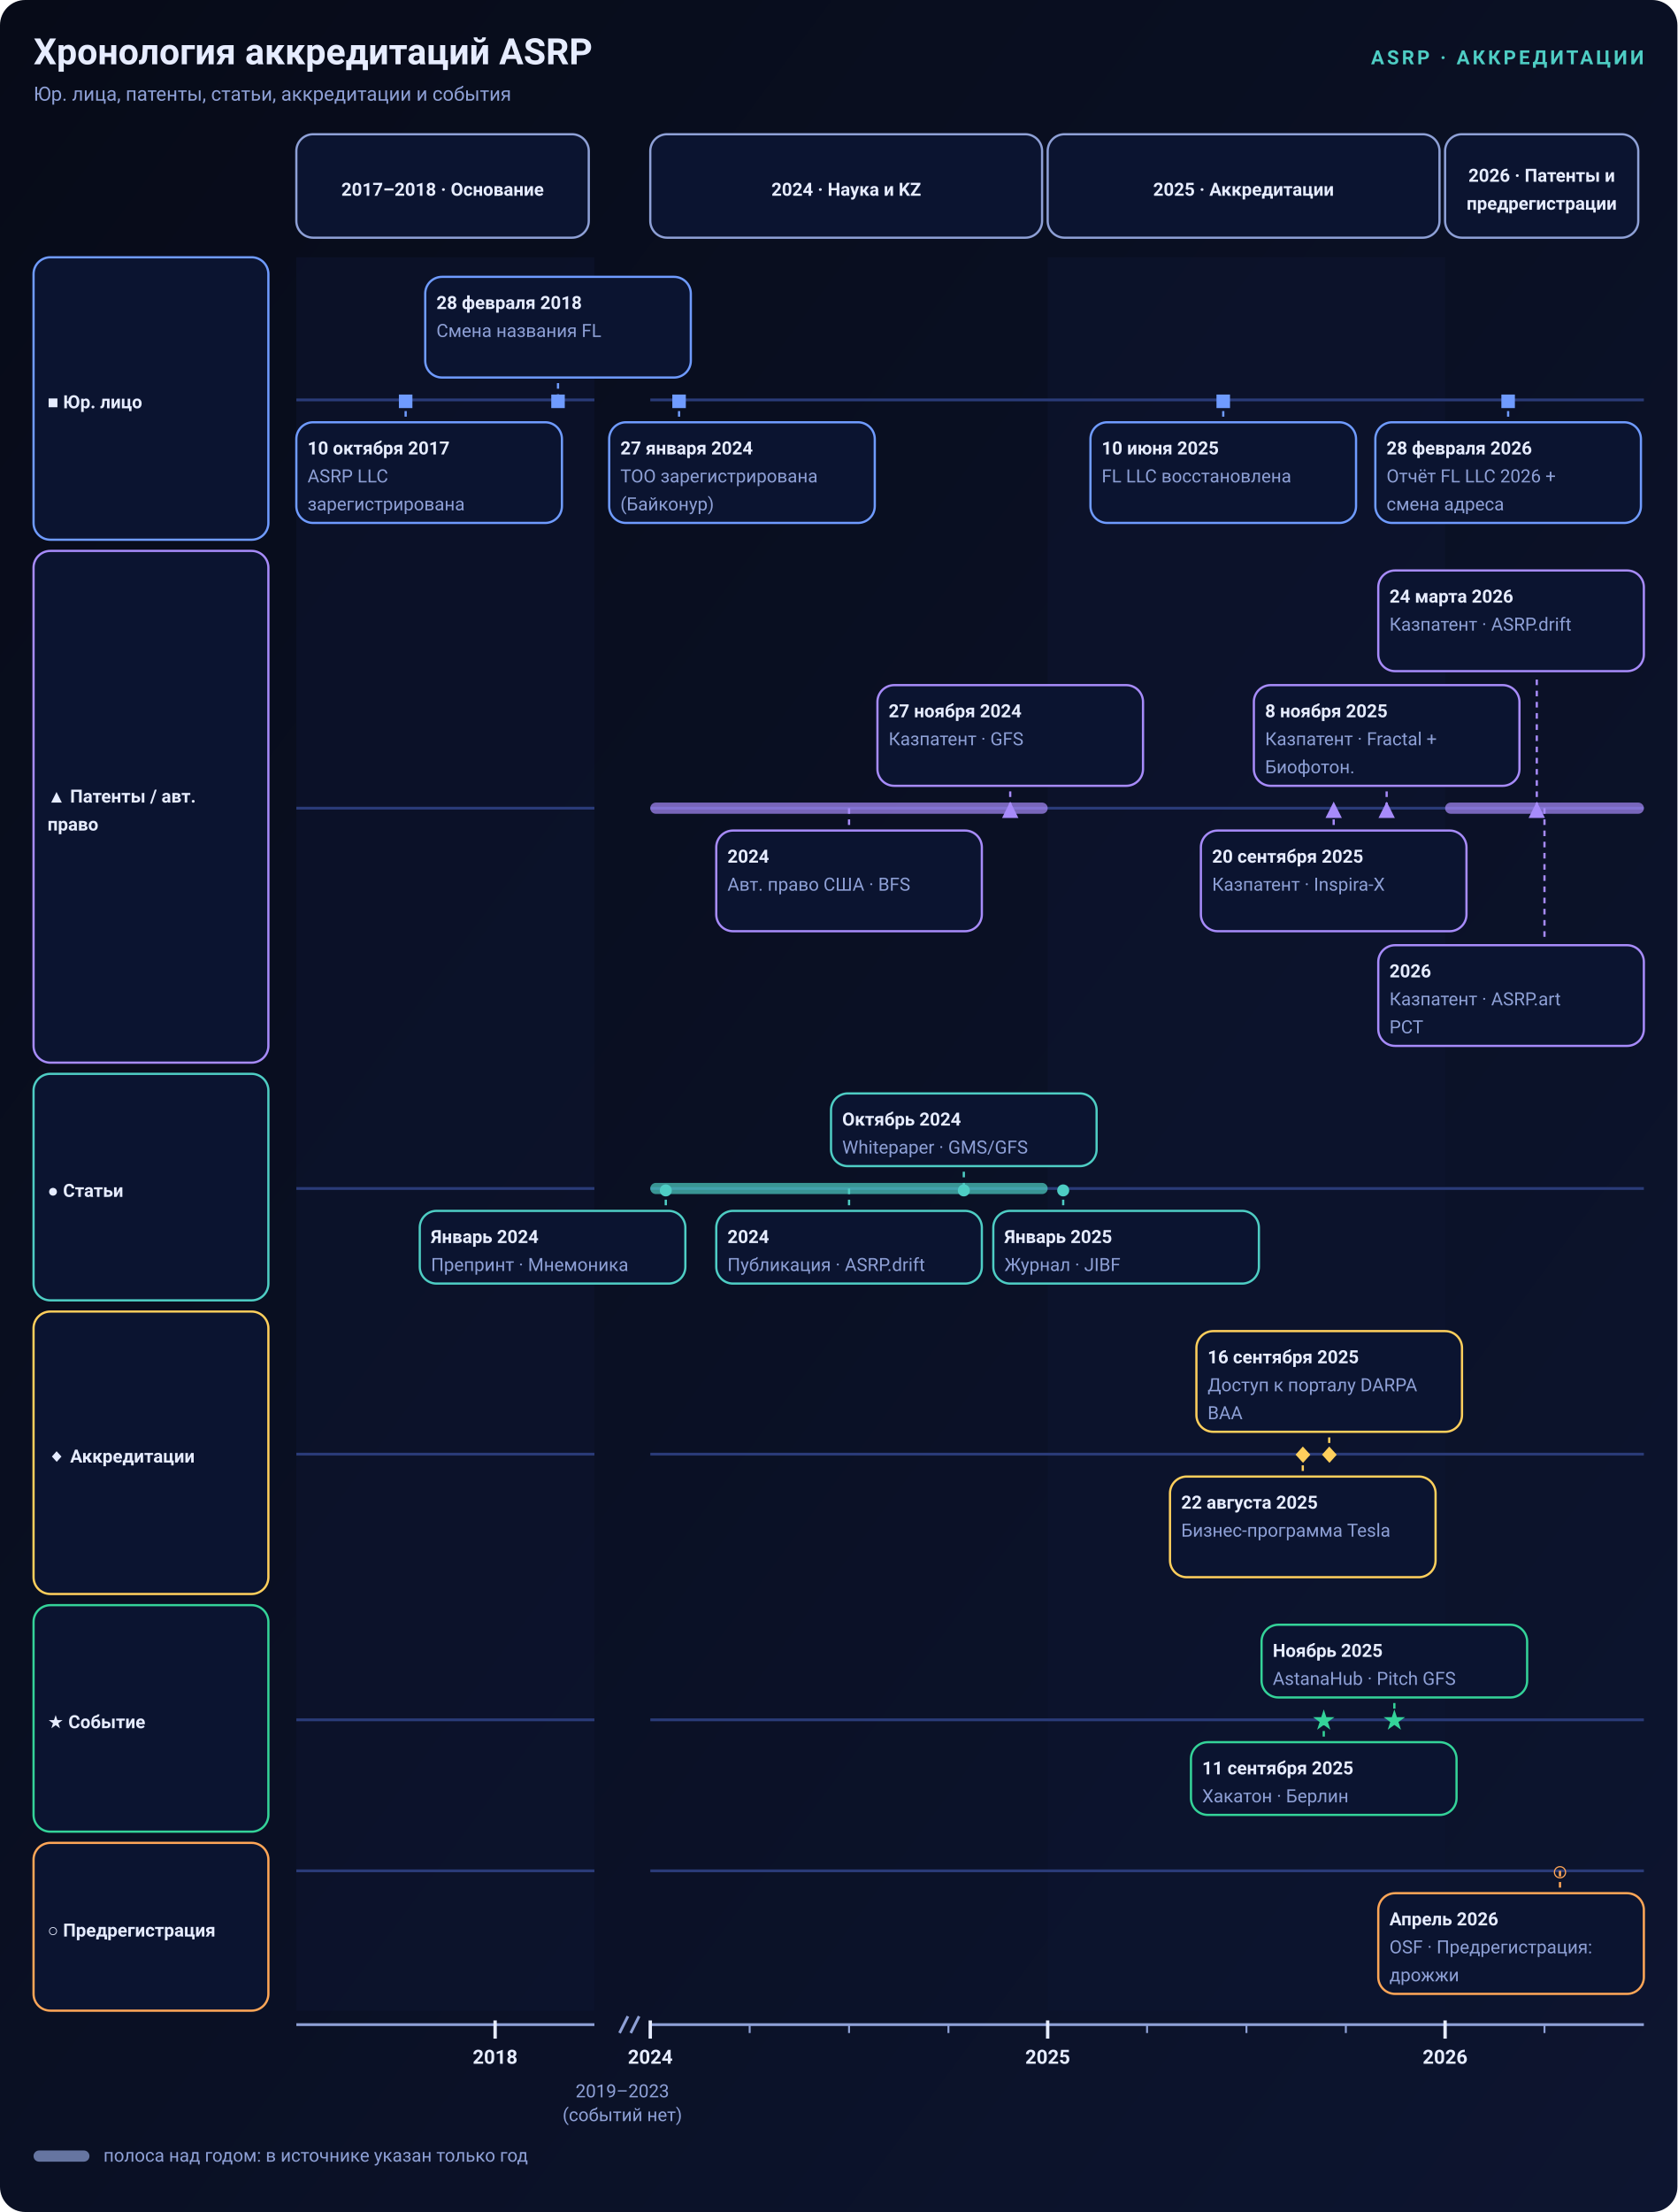
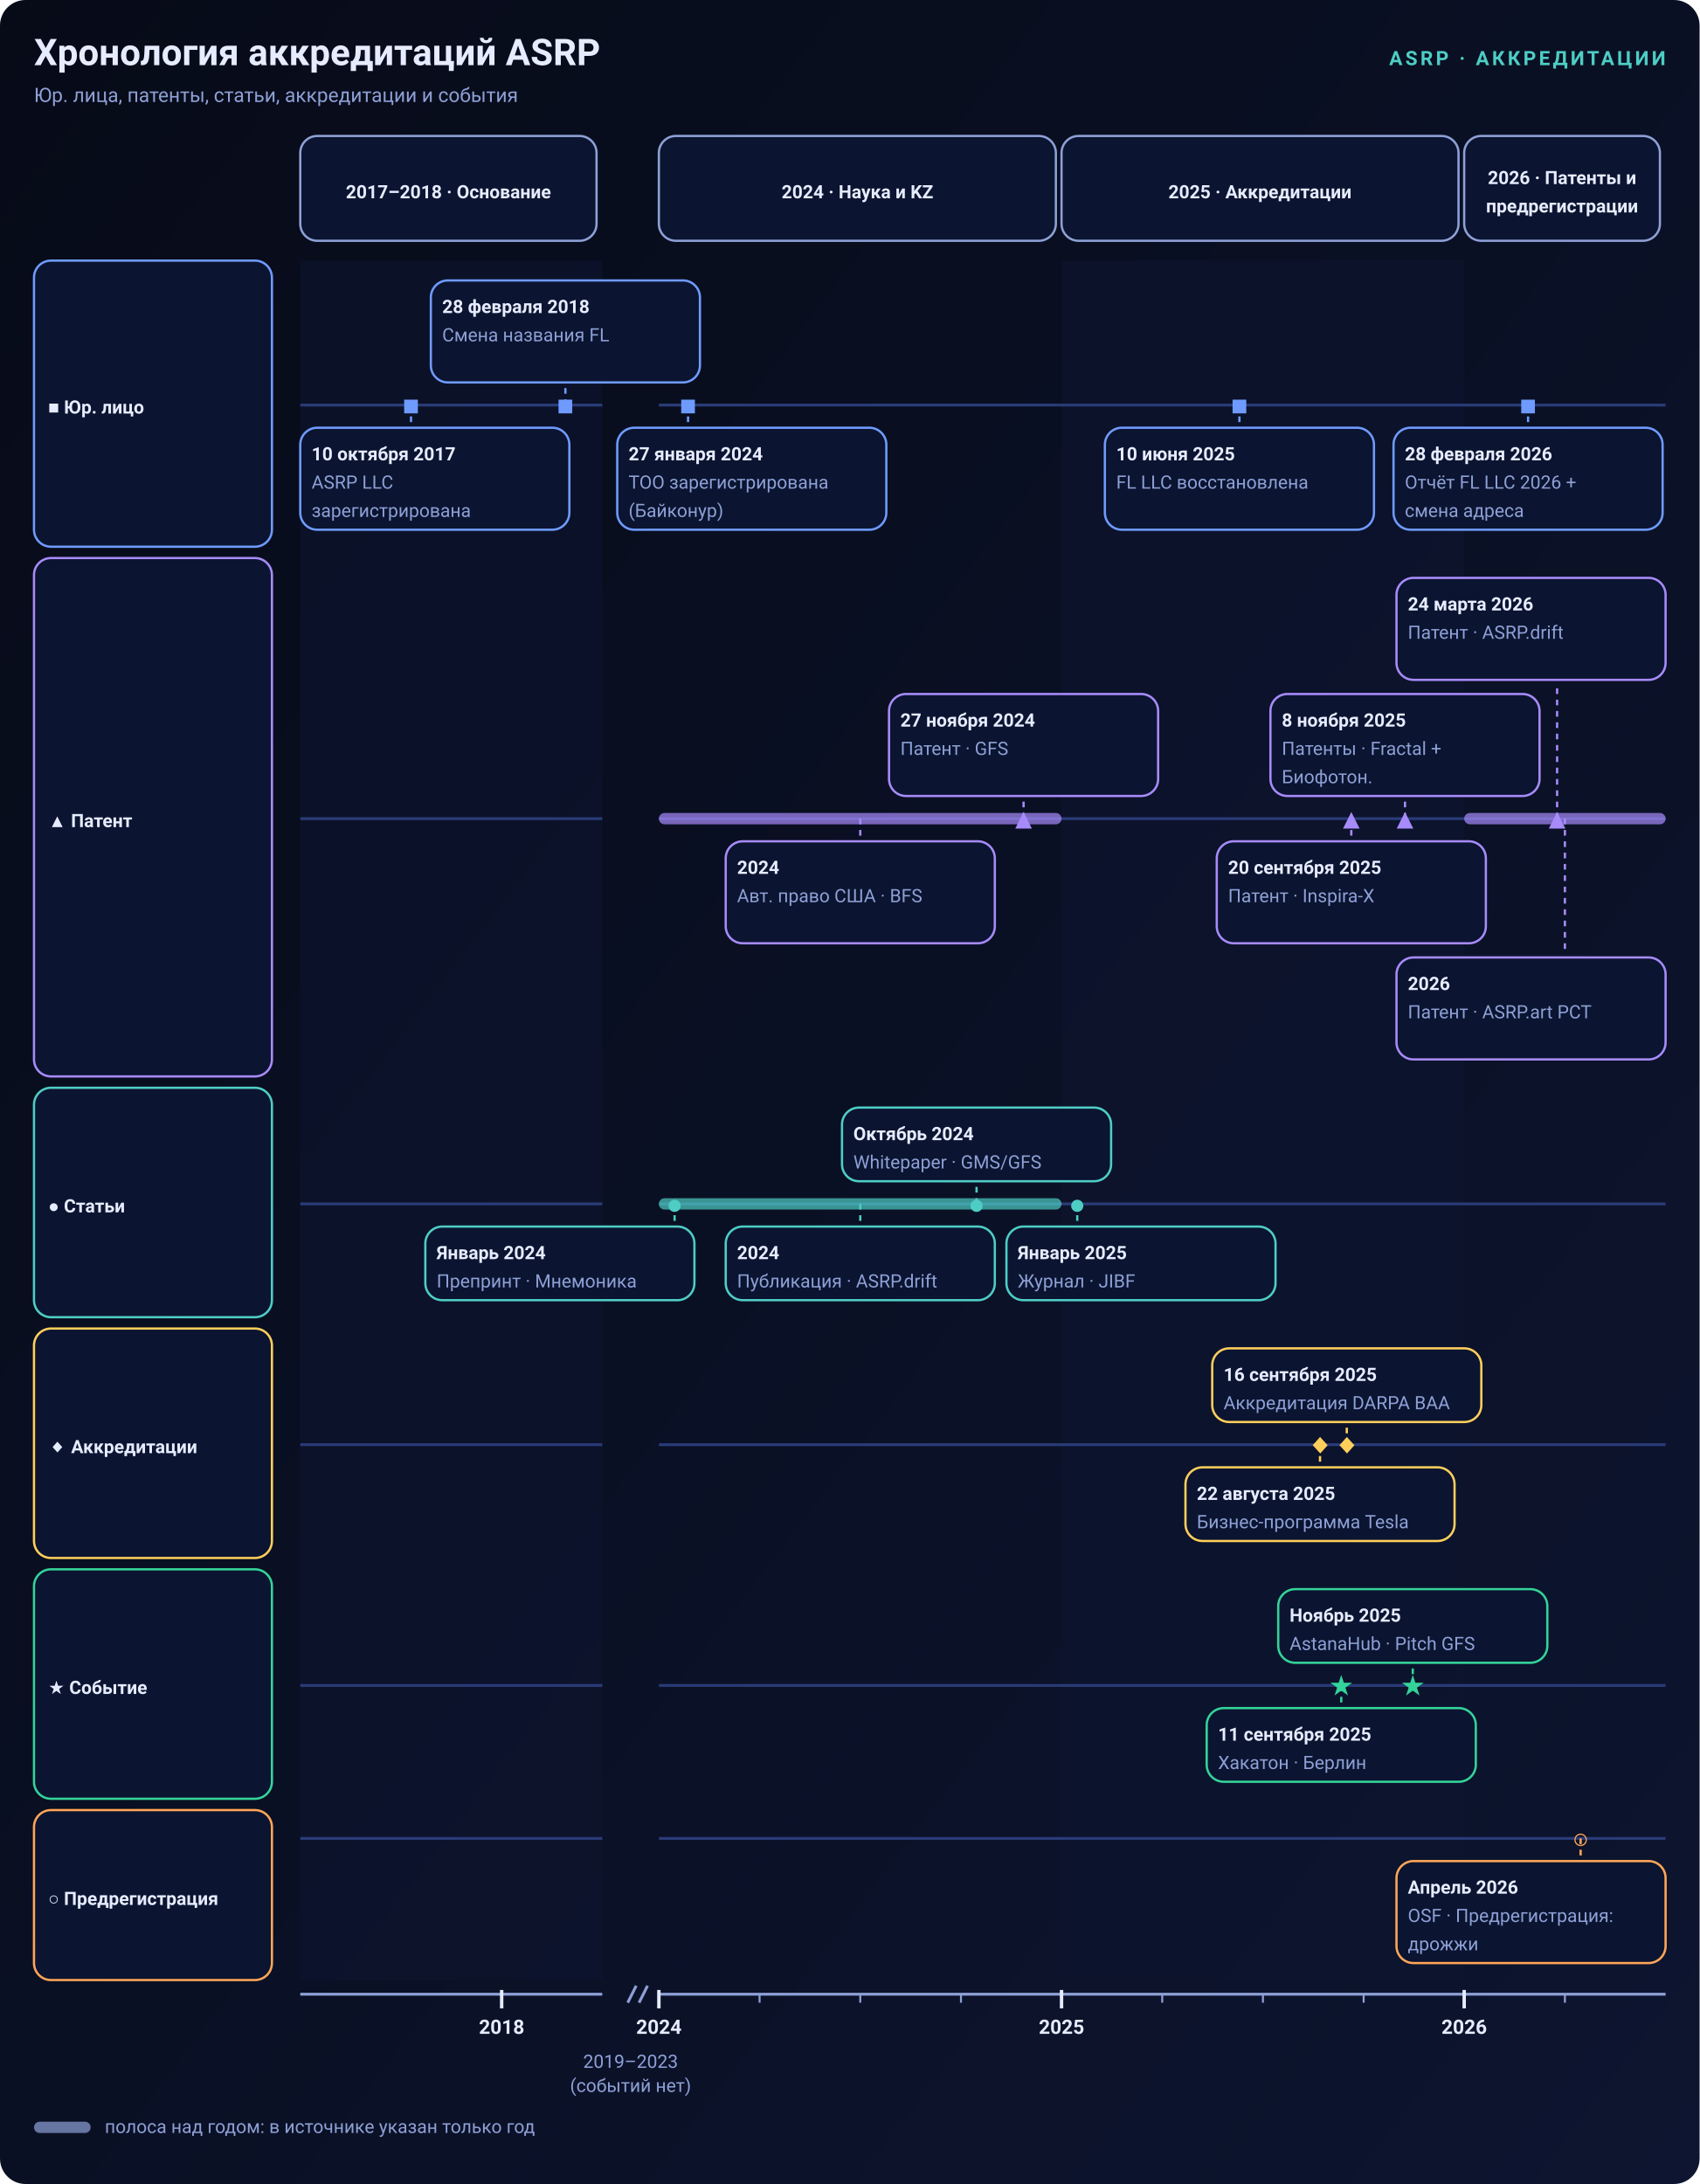
- <svg xmlns="http://www.w3.org/2000/svg" viewBox="0 0 1200 1582" width="1200" height="1582" role="img" aria-labelledby="t d">
+ <svg xmlns="http://www.w3.org/2000/svg" viewBox="0 0 1200 1542" width="1200" height="1542" role="img" aria-labelledby="t d">
  <defs>
    <linearGradient id="bg" x1="0" y1="0" x2="1" y2="1">
      <stop offset="0" stop-color="#070b18" />
      <stop offset="1" stop-color="#0d1530" />
    </linearGradient>
    <filter id="glow" x="-50%" y="-50%" width="200%" height="200%">
      <feGaussianBlur stdDeviation="3" result="b" />
      <feMerge>
        <feMergeNode in="b" />
        <feMergeNode in="SourceGraphic" />
      </feMerge>
    </filter>
  </defs>
-   <rect width="1200" height="1582" rx="18" fill="url(#bg)" />
+   <rect width="1200" height="1542" rx="18" fill="url(#bg)" />
  <text x="24" y="46" font-family="'Segoe UI', Roboto, 'Helvetica Neue', Arial, sans-serif" font-size="26" fill="#e6ecff" text-anchor="start" font-weight="700">Хронология аккредитаций ASRP</text>
  <text x="24" y="72" font-family="'Segoe UI', Roboto, 'Helvetica Neue', Arial, sans-serif" font-size="14" fill="#8ea0d6" text-anchor="start" font-weight="400">Юр. лица, патенты, статьи, аккредитации и события</text>
  <text x="1176" y="46" font-family="'Segoe UI', Roboto, 'Helvetica Neue', Arial, sans-serif" font-size="14" fill="#4ecdc4" text-anchor="end" font-weight="700" letter-spacing="2">ASRP · АККРЕДИТАЦИИ</text>
  <rect x="212" y="96" width="209.2" height="74" rx="12" fill="#0b1430" stroke="#8ea0d6" stroke-width="1.6" />
  <text x="316.6" y="140.0" font-family="'Segoe UI', Roboto, 'Helvetica Neue', Arial, sans-serif" font-size="13" fill="#e6ecff" text-anchor="middle" font-weight="700">2017–2018 · Основание</text>
  <rect x="465.2" y="96" width="280.3" height="74" rx="12" fill="#0b1430" stroke="#8ea0d6" stroke-width="1.6" />
  <text x="605.4" y="140.0" font-family="'Segoe UI', Roboto, 'Helvetica Neue', Arial, sans-serif" font-size="13" fill="#e6ecff" text-anchor="middle" font-weight="700">2024 · Наука и KZ</text>
  <rect x="749.5" y="96" width="280.3" height="74" rx="12" fill="#0b1430" stroke="#8ea0d6" stroke-width="1.6" />
  <text x="889.6" y="140.0" font-family="'Segoe UI', Roboto, 'Helvetica Neue', Arial, sans-serif" font-size="13" fill="#e6ecff" text-anchor="middle" font-weight="700">2025 · Аккредитации</text>
  <rect x="1033.8" y="96" width="138.2" height="74" rx="12" fill="#0b1430" stroke="#8ea0d6" stroke-width="1.6" />
  <text x="1102.9" y="130.0" font-family="'Segoe UI', Roboto, 'Helvetica Neue', Arial, sans-serif" font-size="13" fill="#e6ecff" text-anchor="middle" font-weight="700">2026 · Патенты и</text>
  <text x="1102.9" y="150.0" font-family="'Segoe UI', Roboto, 'Helvetica Neue', Arial, sans-serif" font-size="13" fill="#e6ecff" text-anchor="middle" font-weight="700">предрегистрации</text>
-   <rect x="212" y="184" width="213.2" height="1254" fill="#0d1530" fill-opacity="0.55" />
-   <rect x="749.5" y="184" width="284.3" height="1254" fill="#0d1530" fill-opacity="0.55" />
+   <rect x="212" y="184" width="213.2" height="1214" fill="#0d1530" fill-opacity="0.55" />
+   <rect x="749.5" y="184" width="284.3" height="1214" fill="#0d1530" fill-opacity="0.55" />
  <rect x="24" y="184" width="168" height="202" rx="12" fill="#0b1430" stroke="#6f9bff" stroke-width="1.6" />
  <text x="34" y="292.0" font-family="'Segoe UI', Roboto, 'Helvetica Neue', Arial, sans-serif" font-size="13" fill="#e6ecff" text-anchor="start" font-weight="700">■ Юр. лицо</text>
  <line x1="212" y1="286" x2="425.231" y2="286" stroke="#2a3b78" stroke-width="2" />
  <line x1="465.231" y1="286" x2="1176" y2="286" stroke="#2a3b78" stroke-width="2" />
  <line x1="290.2" y1="286" x2="290.2" y2="300" stroke="#6f9bff" stroke-width="1.6" stroke-dasharray="4 4" />
  <text x="290.2" y="293" font-family="'Segoe UI', Roboto, 'Helvetica Neue', Arial, sans-serif" font-size="20" fill="#6f9bff" text-anchor="middle" font-weight="800">■</text>
  <line x1="399.2" y1="286" x2="399.2" y2="272" stroke="#6f9bff" stroke-width="1.6" stroke-dasharray="4 4" />
  <text x="399.2" y="293" font-family="'Segoe UI', Roboto, 'Helvetica Neue', Arial, sans-serif" font-size="20" fill="#6f9bff" text-anchor="middle" font-weight="800">■</text>
  <line x1="485.8" y1="286" x2="485.8" y2="300" stroke="#6f9bff" stroke-width="1.6" stroke-dasharray="4 4" />
  <text x="485.8" y="293" font-family="'Segoe UI', Roboto, 'Helvetica Neue', Arial, sans-serif" font-size="20" fill="#6f9bff" text-anchor="middle" font-weight="800">■</text>
  <line x1="875.1" y1="286" x2="875.1" y2="300" stroke="#6f9bff" stroke-width="1.6" stroke-dasharray="4 4" />
  <text x="875.1" y="293" font-family="'Segoe UI', Roboto, 'Helvetica Neue', Arial, sans-serif" font-size="20" fill="#6f9bff" text-anchor="middle" font-weight="800">■</text>
  <line x1="1078.9" y1="286" x2="1078.9" y2="300" stroke="#6f9bff" stroke-width="1.6" stroke-dasharray="4 4" />
  <text x="1078.9" y="293" font-family="'Segoe UI', Roboto, 'Helvetica Neue', Arial, sans-serif" font-size="20" fill="#6f9bff" text-anchor="middle" font-weight="800">■</text>
  <rect x="212" y="302" width="190" height="72" rx="12" fill="#0b1430" stroke="#6f9bff" stroke-width="1.6" />
  <text x="220" y="325.0" font-family="'Segoe UI', Roboto, 'Helvetica Neue', Arial, sans-serif" font-size="13" fill="#e6ecff" text-anchor="start" font-weight="700">10 октября 2017</text>
  <text x="220" y="345.0" font-family="'Segoe UI', Roboto, 'Helvetica Neue', Arial, sans-serif" font-size="13" fill="#8ea0d6" text-anchor="start" font-weight="400">ASRP LLC</text>
  <text x="220" y="365.0" font-family="'Segoe UI', Roboto, 'Helvetica Neue', Arial, sans-serif" font-size="13" fill="#8ea0d6" text-anchor="start" font-weight="400">зарегистрирована</text>
  <rect x="304.2" y="198" width="190" height="72" rx="12" fill="#0b1430" stroke="#6f9bff" stroke-width="1.6" />
  <text x="312.2" y="221.0" font-family="'Segoe UI', Roboto, 'Helvetica Neue', Arial, sans-serif" font-size="13" fill="#e6ecff" text-anchor="start" font-weight="700">28 февраля 2018</text>
  <text x="312.2" y="241.0" font-family="'Segoe UI', Roboto, 'Helvetica Neue', Arial, sans-serif" font-size="13" fill="#8ea0d6" text-anchor="start" font-weight="400">Смена названия FL</text>
  <rect x="435.8" y="302" width="190" height="72" rx="12" fill="#0b1430" stroke="#6f9bff" stroke-width="1.6" />
  <text x="443.8" y="325.0" font-family="'Segoe UI', Roboto, 'Helvetica Neue', Arial, sans-serif" font-size="13" fill="#e6ecff" text-anchor="start" font-weight="700">27 января 2024</text>
  <text x="443.8" y="345.0" font-family="'Segoe UI', Roboto, 'Helvetica Neue', Arial, sans-serif" font-size="13" fill="#8ea0d6" text-anchor="start" font-weight="400">ТОО зарегистрирована</text>
  <text x="443.8" y="365.0" font-family="'Segoe UI', Roboto, 'Helvetica Neue', Arial, sans-serif" font-size="13" fill="#8ea0d6" text-anchor="start" font-weight="400">(Байконур)</text>
  <rect x="780.1" y="302" width="190" height="72" rx="12" fill="#0b1430" stroke="#6f9bff" stroke-width="1.6" />
  <text x="788.1" y="325.0" font-family="'Segoe UI', Roboto, 'Helvetica Neue', Arial, sans-serif" font-size="13" fill="#e6ecff" text-anchor="start" font-weight="700">10 июня 2025</text>
  <text x="788.1" y="345.0" font-family="'Segoe UI', Roboto, 'Helvetica Neue', Arial, sans-serif" font-size="13" fill="#8ea0d6" text-anchor="start" font-weight="400">FL LLC восстановлена</text>
  <rect x="983.9" y="302" width="190" height="72" rx="12" fill="#0b1430" stroke="#6f9bff" stroke-width="1.6" />
  <text x="991.9" y="325.0" font-family="'Segoe UI', Roboto, 'Helvetica Neue', Arial, sans-serif" font-size="13" fill="#e6ecff" text-anchor="start" font-weight="700">28 февраля 2026</text>
  <text x="991.9" y="345.0" font-family="'Segoe UI', Roboto, 'Helvetica Neue', Arial, sans-serif" font-size="13" fill="#8ea0d6" text-anchor="start" font-weight="400">Отчёт FL LLC 2026 +</text>
  <text x="991.9" y="365.0" font-family="'Segoe UI', Roboto, 'Helvetica Neue', Arial, sans-serif" font-size="13" fill="#8ea0d6" text-anchor="start" font-weight="400">смена адреса</text>
  <rect x="24" y="394" width="168" height="366" rx="12" fill="#0b1430" stroke="#a78bfa" stroke-width="1.6" />
-   <text x="34" y="574.0" font-family="'Segoe UI', Roboto, 'Helvetica Neue', Arial, sans-serif" font-size="13" fill="#e6ecff" text-anchor="start" font-weight="700">▲ Патенты / авт.</text>
-   <text x="34" y="594.0" font-family="'Segoe UI', Roboto, 'Helvetica Neue', Arial, sans-serif" font-size="13" fill="#e6ecff" text-anchor="start" font-weight="700">право</text>
+   <text x="34" y="584.0" font-family="'Segoe UI', Roboto, 'Helvetica Neue', Arial, sans-serif" font-size="13" fill="#e6ecff" text-anchor="start" font-weight="700">▲ Патент</text>
  <line x1="212" y1="578" x2="425.231" y2="578" stroke="#2a3b78" stroke-width="2" />
  <line x1="465.231" y1="578" x2="1176" y2="578" stroke="#2a3b78" stroke-width="2" />
  <line x1="607.4" y1="578" x2="607.4" y2="592" stroke="#a78bfa" stroke-width="1.6" stroke-dasharray="4 4" />
  <rect x="465.2" y="574" width="284.3" height="8" rx="4" fill="#a78bfa" fill-opacity="0.7" />
  <line x1="722.7" y1="578" x2="722.7" y2="564" stroke="#a78bfa" stroke-width="1.6" stroke-dasharray="4 4" />
  <text x="722.7" y="585" font-family="'Segoe UI', Roboto, 'Helvetica Neue', Arial, sans-serif" font-size="20" fill="#a78bfa" text-anchor="middle" font-weight="800">▲</text>
  <line x1="954.1" y1="578" x2="954.1" y2="592" stroke="#a78bfa" stroke-width="1.6" stroke-dasharray="4 4" />
  <text x="954.1" y="585" font-family="'Segoe UI', Roboto, 'Helvetica Neue', Arial, sans-serif" font-size="20" fill="#a78bfa" text-anchor="middle" font-weight="800">▲</text>
  <line x1="992.0" y1="578" x2="992.0" y2="564" stroke="#a78bfa" stroke-width="1.6" stroke-dasharray="4 4" />
  <text x="992.0" y="585" font-family="'Segoe UI', Roboto, 'Helvetica Neue', Arial, sans-serif" font-size="20" fill="#a78bfa" text-anchor="middle" font-weight="800">▲</text>
  <line x1="1104.9" y1="578" x2="1104.9" y2="674" stroke="#a78bfa" stroke-width="1.6" stroke-dasharray="4 4" />
  <rect x="1033.8" y="574" width="142.2" height="8" rx="4" fill="#a78bfa" fill-opacity="0.7" />
  <line x1="1099.4" y1="578" x2="1099.4" y2="482" stroke="#a78bfa" stroke-width="1.6" stroke-dasharray="4 4" />
  <text x="1099.4" y="585" font-family="'Segoe UI', Roboto, 'Helvetica Neue', Arial, sans-serif" font-size="20" fill="#a78bfa" text-anchor="middle" font-weight="800">▲</text>
  <rect x="512.4" y="594" width="190" height="72" rx="12" fill="#0b1430" stroke="#a78bfa" stroke-width="1.6" />
  <text x="520.4" y="617.0" font-family="'Segoe UI', Roboto, 'Helvetica Neue', Arial, sans-serif" font-size="13" fill="#e6ecff" text-anchor="start" font-weight="700">2024</text>
  <text x="520.4" y="637.0" font-family="'Segoe UI', Roboto, 'Helvetica Neue', Arial, sans-serif" font-size="13" fill="#8ea0d6" text-anchor="start" font-weight="400">Авт. право США · BFS</text>
  <rect x="627.7" y="490" width="190" height="72" rx="12" fill="#0b1430" stroke="#a78bfa" stroke-width="1.6" />
  <text x="635.7" y="513.0" font-family="'Segoe UI', Roboto, 'Helvetica Neue', Arial, sans-serif" font-size="13" fill="#e6ecff" text-anchor="start" font-weight="700">27 ноября 2024</text>
-   <text x="635.7" y="533.0" font-family="'Segoe UI', Roboto, 'Helvetica Neue', Arial, sans-serif" font-size="13" fill="#8ea0d6" text-anchor="start" font-weight="400">Казпатент · GFS</text>
+   <text x="635.7" y="533.0" font-family="'Segoe UI', Roboto, 'Helvetica Neue', Arial, sans-serif" font-size="13" fill="#8ea0d6" text-anchor="start" font-weight="400">Патент · GFS</text>
  <rect x="859.1" y="594" width="190" height="72" rx="12" fill="#0b1430" stroke="#a78bfa" stroke-width="1.6" />
  <text x="867.1" y="617.0" font-family="'Segoe UI', Roboto, 'Helvetica Neue', Arial, sans-serif" font-size="13" fill="#e6ecff" text-anchor="start" font-weight="700">20 сентября 2025</text>
-   <text x="867.1" y="637.0" font-family="'Segoe UI', Roboto, 'Helvetica Neue', Arial, sans-serif" font-size="13" fill="#8ea0d6" text-anchor="start" font-weight="400">Казпатент · Inspira-X</text>
+   <text x="867.1" y="637.0" font-family="'Segoe UI', Roboto, 'Helvetica Neue', Arial, sans-serif" font-size="13" fill="#8ea0d6" text-anchor="start" font-weight="400">Патент · Inspira-X</text>
  <rect x="897.0" y="490" width="190" height="72" rx="12" fill="#0b1430" stroke="#a78bfa" stroke-width="1.6" />
  <text x="905.0" y="513.0" font-family="'Segoe UI', Roboto, 'Helvetica Neue', Arial, sans-serif" font-size="13" fill="#e6ecff" text-anchor="start" font-weight="700">8 ноября 2025</text>
-   <text x="905.0" y="533.0" font-family="'Segoe UI', Roboto, 'Helvetica Neue', Arial, sans-serif" font-size="13" fill="#8ea0d6" text-anchor="start" font-weight="400">Казпатент · Fractal +</text>
+   <text x="905.0" y="533.0" font-family="'Segoe UI', Roboto, 'Helvetica Neue', Arial, sans-serif" font-size="13" fill="#8ea0d6" text-anchor="start" font-weight="400">Патенты · Fractal +</text>
  <text x="905.0" y="553.0" font-family="'Segoe UI', Roboto, 'Helvetica Neue', Arial, sans-serif" font-size="13" fill="#8ea0d6" text-anchor="start" font-weight="400">Биофотон.</text>
  <rect x="986" y="676" width="190" height="72" rx="12" fill="#0b1430" stroke="#a78bfa" stroke-width="1.6" />
  <text x="994" y="699.0" font-family="'Segoe UI', Roboto, 'Helvetica Neue', Arial, sans-serif" font-size="13" fill="#e6ecff" text-anchor="start" font-weight="700">2026</text>
-   <text x="994" y="719.0" font-family="'Segoe UI', Roboto, 'Helvetica Neue', Arial, sans-serif" font-size="13" fill="#8ea0d6" text-anchor="start" font-weight="400">Казпатент · ASRP.art</text>
-   <text x="994" y="739.0" font-family="'Segoe UI', Roboto, 'Helvetica Neue', Arial, sans-serif" font-size="13" fill="#8ea0d6" text-anchor="start" font-weight="400">PCT</text>
+   <text x="994" y="719.0" font-family="'Segoe UI', Roboto, 'Helvetica Neue', Arial, sans-serif" font-size="13" fill="#8ea0d6" text-anchor="start" font-weight="400">Патент · ASRP.art PCT</text>
  <rect x="986" y="408" width="190" height="72" rx="12" fill="#0b1430" stroke="#a78bfa" stroke-width="1.6" />
  <text x="994" y="431.0" font-family="'Segoe UI', Roboto, 'Helvetica Neue', Arial, sans-serif" font-size="13" fill="#e6ecff" text-anchor="start" font-weight="700">24 марта 2026</text>
-   <text x="994" y="451.0" font-family="'Segoe UI', Roboto, 'Helvetica Neue', Arial, sans-serif" font-size="13" fill="#8ea0d6" text-anchor="start" font-weight="400">Казпатент · ASRP.drift</text>
+   <text x="994" y="451.0" font-family="'Segoe UI', Roboto, 'Helvetica Neue', Arial, sans-serif" font-size="13" fill="#8ea0d6" text-anchor="start" font-weight="400">Патент · ASRP.drift</text>
  <rect x="24" y="768" width="168" height="162" rx="12" fill="#0b1430" stroke="#4ecdc4" stroke-width="1.6" />
  <text x="34" y="856.0" font-family="'Segoe UI', Roboto, 'Helvetica Neue', Arial, sans-serif" font-size="13" fill="#e6ecff" text-anchor="start" font-weight="700">● Статьи</text>
  <line x1="212" y1="850" x2="425.231" y2="850" stroke="#2a3b78" stroke-width="2" />
  <line x1="465.231" y1="850" x2="1176" y2="850" stroke="#2a3b78" stroke-width="2" />
  <line x1="607.4" y1="850" x2="607.4" y2="864" stroke="#4ecdc4" stroke-width="1.6" stroke-dasharray="4 4" />
  <rect x="465.2" y="846" width="284.3" height="8" rx="4" fill="#4ecdc4" fill-opacity="0.7" />
  <line x1="476.3" y1="850" x2="476.3" y2="864" stroke="#4ecdc4" stroke-width="1.6" stroke-dasharray="4 4" />
  <text x="476.3" y="857" font-family="'Segoe UI', Roboto, 'Helvetica Neue', Arial, sans-serif" font-size="20" fill="#4ecdc4" text-anchor="middle" font-weight="800">●</text>
  <line x1="689.5" y1="850" x2="689.5" y2="836" stroke="#4ecdc4" stroke-width="1.6" stroke-dasharray="4 4" />
  <text x="689.5" y="857" font-family="'Segoe UI', Roboto, 'Helvetica Neue', Arial, sans-serif" font-size="20" fill="#4ecdc4" text-anchor="middle" font-weight="800">●</text>
  <line x1="760.6" y1="850" x2="760.6" y2="864" stroke="#4ecdc4" stroke-width="1.6" stroke-dasharray="4 4" />
  <text x="760.6" y="857" font-family="'Segoe UI', Roboto, 'Helvetica Neue', Arial, sans-serif" font-size="20" fill="#4ecdc4" text-anchor="middle" font-weight="800">●</text>
  <rect x="512.4" y="866" width="190" height="52" rx="12" fill="#0b1430" stroke="#4ecdc4" stroke-width="1.6" />
  <text x="520.4" y="889.0" font-family="'Segoe UI', Roboto, 'Helvetica Neue', Arial, sans-serif" font-size="13" fill="#e6ecff" text-anchor="start" font-weight="700">2024</text>
  <text x="520.4" y="909.0" font-family="'Segoe UI', Roboto, 'Helvetica Neue', Arial, sans-serif" font-size="13" fill="#8ea0d6" text-anchor="start" font-weight="400">Публикация · ASRP.drift</text>
  <rect x="300.3" y="866" width="190" height="52" rx="12" fill="#0b1430" stroke="#4ecdc4" stroke-width="1.6" />
  <text x="308.3" y="889.0" font-family="'Segoe UI', Roboto, 'Helvetica Neue', Arial, sans-serif" font-size="13" fill="#e6ecff" text-anchor="start" font-weight="700">Январь 2024</text>
  <text x="308.3" y="909.0" font-family="'Segoe UI', Roboto, 'Helvetica Neue', Arial, sans-serif" font-size="13" fill="#8ea0d6" text-anchor="start" font-weight="400">Препринт · Мнемоника</text>
  <rect x="594.5" y="782" width="190" height="52" rx="12" fill="#0b1430" stroke="#4ecdc4" stroke-width="1.6" />
  <text x="602.5" y="805.0" font-family="'Segoe UI', Roboto, 'Helvetica Neue', Arial, sans-serif" font-size="13" fill="#e6ecff" text-anchor="start" font-weight="700">Октябрь 2024</text>
  <text x="602.5" y="825.0" font-family="'Segoe UI', Roboto, 'Helvetica Neue', Arial, sans-serif" font-size="13" fill="#8ea0d6" text-anchor="start" font-weight="400">Whitepaper · GMS/GFS</text>
  <rect x="710.6" y="866" width="190" height="52" rx="12" fill="#0b1430" stroke="#4ecdc4" stroke-width="1.6" />
  <text x="718.6" y="889.0" font-family="'Segoe UI', Roboto, 'Helvetica Neue', Arial, sans-serif" font-size="13" fill="#e6ecff" text-anchor="start" font-weight="700">Январь 2025</text>
  <text x="718.6" y="909.0" font-family="'Segoe UI', Roboto, 'Helvetica Neue', Arial, sans-serif" font-size="13" fill="#8ea0d6" text-anchor="start" font-weight="400">Журнал · JIBF</text>
-   <rect x="24" y="938" width="168" height="202" rx="12" fill="#0b1430" stroke="#ffcf5c" stroke-width="1.6" />
-   <text x="34" y="1046.0" font-family="'Segoe UI', Roboto, 'Helvetica Neue', Arial, sans-serif" font-size="13" fill="#e6ecff" text-anchor="start" font-weight="700">◆ Аккредитации</text>
-   <line x1="212" y1="1040" x2="425.231" y2="1040" stroke="#2a3b78" stroke-width="2" />
-   <line x1="465.231" y1="1040" x2="1176" y2="1040" stroke="#2a3b78" stroke-width="2" />
-   <line x1="932.0" y1="1040" x2="932.0" y2="1054" stroke="#ffcf5c" stroke-width="1.6" stroke-dasharray="4 4" />
-   <text x="932.0" y="1047" font-family="'Segoe UI', Roboto, 'Helvetica Neue', Arial, sans-serif" font-size="20" fill="#ffcf5c" text-anchor="middle" font-weight="800">◆</text>
-   <line x1="950.9" y1="1040" x2="950.9" y2="1026" stroke="#ffcf5c" stroke-width="1.6" stroke-dasharray="4 4" />
-   <text x="950.9" y="1047" font-family="'Segoe UI', Roboto, 'Helvetica Neue', Arial, sans-serif" font-size="20" fill="#ffcf5c" text-anchor="middle" font-weight="800">◆</text>
-   <rect x="837.0" y="1056" width="190" height="72" rx="12" fill="#0b1430" stroke="#ffcf5c" stroke-width="1.6" />
-   <text x="845.0" y="1079.0" font-family="'Segoe UI', Roboto, 'Helvetica Neue', Arial, sans-serif" font-size="13" fill="#e6ecff" text-anchor="start" font-weight="700">22 августа 2025</text>
-   <text x="845.0" y="1099.0" font-family="'Segoe UI', Roboto, 'Helvetica Neue', Arial, sans-serif" font-size="13" fill="#8ea0d6" text-anchor="start" font-weight="400">Бизнес-программа Tesla</text>
-   <rect x="855.9" y="952" width="190" height="72" rx="12" fill="#0b1430" stroke="#ffcf5c" stroke-width="1.6" />
+   <rect x="24" y="938" width="168" height="162" rx="12" fill="#0b1430" stroke="#ffcf5c" stroke-width="1.6" />
+   <text x="34" y="1026.0" font-family="'Segoe UI', Roboto, 'Helvetica Neue', Arial, sans-serif" font-size="13" fill="#e6ecff" text-anchor="start" font-weight="700">◆ Аккредитации</text>
+   <line x1="212" y1="1020" x2="425.231" y2="1020" stroke="#2a3b78" stroke-width="2" />
+   <line x1="465.231" y1="1020" x2="1176" y2="1020" stroke="#2a3b78" stroke-width="2" />
+   <line x1="932.0" y1="1020" x2="932.0" y2="1034" stroke="#ffcf5c" stroke-width="1.6" stroke-dasharray="4 4" />
+   <text x="932.0" y="1027" font-family="'Segoe UI', Roboto, 'Helvetica Neue', Arial, sans-serif" font-size="20" fill="#ffcf5c" text-anchor="middle" font-weight="800">◆</text>
+   <line x1="950.9" y1="1020" x2="950.9" y2="1006" stroke="#ffcf5c" stroke-width="1.6" stroke-dasharray="4 4" />
+   <text x="950.9" y="1027" font-family="'Segoe UI', Roboto, 'Helvetica Neue', Arial, sans-serif" font-size="20" fill="#ffcf5c" text-anchor="middle" font-weight="800">◆</text>
+   <rect x="837.0" y="1036" width="190" height="52" rx="12" fill="#0b1430" stroke="#ffcf5c" stroke-width="1.6" />
+   <text x="845.0" y="1059.0" font-family="'Segoe UI', Roboto, 'Helvetica Neue', Arial, sans-serif" font-size="13" fill="#e6ecff" text-anchor="start" font-weight="700">22 августа 2025</text>
+   <text x="845.0" y="1079.0" font-family="'Segoe UI', Roboto, 'Helvetica Neue', Arial, sans-serif" font-size="13" fill="#8ea0d6" text-anchor="start" font-weight="400">Бизнес-программа Tesla</text>
+   <rect x="855.9" y="952" width="190" height="52" rx="12" fill="#0b1430" stroke="#ffcf5c" stroke-width="1.6" />
  <text x="863.9" y="975.0" font-family="'Segoe UI', Roboto, 'Helvetica Neue', Arial, sans-serif" font-size="13" fill="#e6ecff" text-anchor="start" font-weight="700">16 сентября 2025</text>
-   <text x="863.9" y="995.0" font-family="'Segoe UI', Roboto, 'Helvetica Neue', Arial, sans-serif" font-size="13" fill="#8ea0d6" text-anchor="start" font-weight="400">Доступ к порталу DARPA</text>
-   <text x="863.9" y="1015.0" font-family="'Segoe UI', Roboto, 'Helvetica Neue', Arial, sans-serif" font-size="13" fill="#8ea0d6" text-anchor="start" font-weight="400">BAA</text>
-   <rect x="24" y="1148" width="168" height="162" rx="12" fill="#0b1430" stroke="#34d399" stroke-width="1.6" />
-   <text x="34" y="1236.0" font-family="'Segoe UI', Roboto, 'Helvetica Neue', Arial, sans-serif" font-size="13" fill="#e6ecff" text-anchor="start" font-weight="700">★ Событие</text>
-   <line x1="212" y1="1230" x2="425.231" y2="1230" stroke="#2a3b78" stroke-width="2" />
-   <line x1="465.231" y1="1230" x2="1176" y2="1230" stroke="#2a3b78" stroke-width="2" />
-   <line x1="947.0" y1="1230" x2="947.0" y2="1244" stroke="#34d399" stroke-width="1.6" stroke-dasharray="4 4" />
-   <text x="947.0" y="1237" font-family="'Segoe UI', Roboto, 'Helvetica Neue', Arial, sans-serif" font-size="20" fill="#34d399" text-anchor="middle" font-weight="800">★</text>
-   <line x1="997.5" y1="1230" x2="997.5" y2="1216" stroke="#34d399" stroke-width="1.6" stroke-dasharray="4 4" />
-   <text x="997.5" y="1237" font-family="'Segoe UI', Roboto, 'Helvetica Neue', Arial, sans-serif" font-size="20" fill="#34d399" text-anchor="middle" font-weight="800">★</text>
-   <rect x="852.0" y="1246" width="190" height="52" rx="12" fill="#0b1430" stroke="#34d399" stroke-width="1.6" />
-   <text x="860.0" y="1269.0" font-family="'Segoe UI', Roboto, 'Helvetica Neue', Arial, sans-serif" font-size="13" fill="#e6ecff" text-anchor="start" font-weight="700">11 сентября 2025</text>
-   <text x="860.0" y="1289.0" font-family="'Segoe UI', Roboto, 'Helvetica Neue', Arial, sans-serif" font-size="13" fill="#8ea0d6" text-anchor="start" font-weight="400">Хакатон · Берлин</text>
-   <rect x="902.5" y="1162" width="190" height="52" rx="12" fill="#0b1430" stroke="#34d399" stroke-width="1.6" />
-   <text x="910.5" y="1185.0" font-family="'Segoe UI', Roboto, 'Helvetica Neue', Arial, sans-serif" font-size="13" fill="#e6ecff" text-anchor="start" font-weight="700">Ноябрь 2025</text>
-   <text x="910.5" y="1205.0" font-family="'Segoe UI', Roboto, 'Helvetica Neue', Arial, sans-serif" font-size="13" fill="#8ea0d6" text-anchor="start" font-weight="400">AstanaHub · Pitch GFS</text>
-   <rect x="24" y="1318" width="168" height="120" rx="12" fill="#0b1430" stroke="#ffa657" stroke-width="1.6" />
-   <text x="34" y="1385.0" font-family="'Segoe UI', Roboto, 'Helvetica Neue', Arial, sans-serif" font-size="13" fill="#e6ecff" text-anchor="start" font-weight="700">○ Предрегистрация</text>
-   <line x1="212" y1="1338" x2="425.231" y2="1338" stroke="#2a3b78" stroke-width="2" />
-   <line x1="465.231" y1="1338" x2="1176" y2="1338" stroke="#2a3b78" stroke-width="2" />
-   <line x1="1116.0" y1="1338" x2="1116.0" y2="1352" stroke="#ffa657" stroke-width="1.6" stroke-dasharray="4 4" />
-   <text x="1116.0" y="1345" font-family="'Segoe UI', Roboto, 'Helvetica Neue', Arial, sans-serif" font-size="20" fill="#ffa657" text-anchor="middle" font-weight="800">○</text>
-   <rect x="986" y="1354" width="190" height="72" rx="12" fill="#0b1430" stroke="#ffa657" stroke-width="1.6" />
-   <text x="994" y="1377.0" font-family="'Segoe UI', Roboto, 'Helvetica Neue', Arial, sans-serif" font-size="13" fill="#e6ecff" text-anchor="start" font-weight="700">Апрель 2026</text>
-   <text x="994" y="1397.0" font-family="'Segoe UI', Roboto, 'Helvetica Neue', Arial, sans-serif" font-size="13" fill="#8ea0d6" text-anchor="start" font-weight="400">OSF · Предрегистрация:</text>
-   <text x="994" y="1417.0" font-family="'Segoe UI', Roboto, 'Helvetica Neue', Arial, sans-serif" font-size="13" fill="#8ea0d6" text-anchor="start" font-weight="400">дрожжи</text>
-   <line x1="212" y1="1448" x2="425.231" y2="1448" stroke="#8ea0d6" stroke-width="2" />
-   <line x1="465.231" y1="1448" x2="1176" y2="1448" stroke="#8ea0d6" stroke-width="2" />
-   <line x1="536.3" y1="1448" x2="536.3" y2="1454" stroke="#8ea0d6" stroke-width="1.4" />
-   <line x1="607.4" y1="1448" x2="607.4" y2="1454" stroke="#8ea0d6" stroke-width="1.4" />
-   <line x1="678.5" y1="1448" x2="678.5" y2="1454" stroke="#8ea0d6" stroke-width="1.4" />
-   <line x1="820.6" y1="1448" x2="820.6" y2="1454" stroke="#8ea0d6" stroke-width="1.4" />
-   <line x1="891.7" y1="1448" x2="891.7" y2="1454" stroke="#8ea0d6" stroke-width="1.4" />
-   <line x1="962.8" y1="1448" x2="962.8" y2="1454" stroke="#8ea0d6" stroke-width="1.4" />
-   <line x1="1104.9" y1="1448" x2="1104.9" y2="1454" stroke="#8ea0d6" stroke-width="1.4" />
-   <line x1="354.2" y1="1445" x2="354.2" y2="1458" stroke="#e6ecff" stroke-width="2.4" />
-   <text x="354.2" y="1476" font-family="'Segoe UI', Roboto, 'Helvetica Neue', Arial, sans-serif" font-size="14" fill="#e6ecff" text-anchor="middle" font-weight="700">2018</text>
-   <line x1="465.2" y1="1445" x2="465.2" y2="1458" stroke="#e6ecff" stroke-width="2.4" />
-   <text x="465.2" y="1476" font-family="'Segoe UI', Roboto, 'Helvetica Neue', Arial, sans-serif" font-size="14" fill="#e6ecff" text-anchor="middle" font-weight="700">2024</text>
-   <line x1="749.5" y1="1445" x2="749.5" y2="1458" stroke="#e6ecff" stroke-width="2.4" />
-   <text x="749.5" y="1476" font-family="'Segoe UI', Roboto, 'Helvetica Neue', Arial, sans-serif" font-size="14" fill="#e6ecff" text-anchor="middle" font-weight="700">2025</text>
-   <line x1="1033.8" y1="1445" x2="1033.8" y2="1458" stroke="#e6ecff" stroke-width="2.4" />
-   <text x="1033.8" y="1476" font-family="'Segoe UI', Roboto, 'Helvetica Neue', Arial, sans-serif" font-size="14" fill="#e6ecff" text-anchor="middle" font-weight="700">2026</text>
-   <path d="M449.2,1442 l-6,12 M457.2,1442 l-6,12" stroke="#8ea0d6" stroke-width="2" fill="none" />
-   <text x="445.231" y="1500" font-family="'Segoe UI', Roboto, 'Helvetica Neue', Arial, sans-serif" font-size="13" fill="#8ea0d6" text-anchor="middle" font-weight="400">2019–2023</text>
-   <text x="445.231" y="1517" font-family="'Segoe UI', Roboto, 'Helvetica Neue', Arial, sans-serif" font-size="13" fill="#8ea0d6" text-anchor="middle" font-weight="400">(событий нет)</text>
-   <rect x="24" y="1538" width="40" height="8" rx="4" fill="#8ea0d6" fill-opacity="0.7" />
-   <text x="74" y="1546" font-family="'Segoe UI', Roboto, 'Helvetica Neue', Arial, sans-serif" font-size="13" fill="#8ea0d6" text-anchor="start" font-weight="400">полоса над годом: в источнике указан только год</text>
+   <text x="863.9" y="995.0" font-family="'Segoe UI', Roboto, 'Helvetica Neue', Arial, sans-serif" font-size="13" fill="#8ea0d6" text-anchor="start" font-weight="400">Аккредитация DARPA BAA</text>
+   <rect x="24" y="1108" width="168" height="162" rx="12" fill="#0b1430" stroke="#34d399" stroke-width="1.6" />
+   <text x="34" y="1196.0" font-family="'Segoe UI', Roboto, 'Helvetica Neue', Arial, sans-serif" font-size="13" fill="#e6ecff" text-anchor="start" font-weight="700">★ Событие</text>
+   <line x1="212" y1="1190" x2="425.231" y2="1190" stroke="#2a3b78" stroke-width="2" />
+   <line x1="465.231" y1="1190" x2="1176" y2="1190" stroke="#2a3b78" stroke-width="2" />
+   <line x1="947.0" y1="1190" x2="947.0" y2="1204" stroke="#34d399" stroke-width="1.6" stroke-dasharray="4 4" />
+   <text x="947.0" y="1197" font-family="'Segoe UI', Roboto, 'Helvetica Neue', Arial, sans-serif" font-size="20" fill="#34d399" text-anchor="middle" font-weight="800">★</text>
+   <line x1="997.5" y1="1190" x2="997.5" y2="1176" stroke="#34d399" stroke-width="1.6" stroke-dasharray="4 4" />
+   <text x="997.5" y="1197" font-family="'Segoe UI', Roboto, 'Helvetica Neue', Arial, sans-serif" font-size="20" fill="#34d399" text-anchor="middle" font-weight="800">★</text>
+   <rect x="852.0" y="1206" width="190" height="52" rx="12" fill="#0b1430" stroke="#34d399" stroke-width="1.6" />
+   <text x="860.0" y="1229.0" font-family="'Segoe UI', Roboto, 'Helvetica Neue', Arial, sans-serif" font-size="13" fill="#e6ecff" text-anchor="start" font-weight="700">11 сентября 2025</text>
+   <text x="860.0" y="1249.0" font-family="'Segoe UI', Roboto, 'Helvetica Neue', Arial, sans-serif" font-size="13" fill="#8ea0d6" text-anchor="start" font-weight="400">Хакатон · Берлин</text>
+   <rect x="902.5" y="1122" width="190" height="52" rx="12" fill="#0b1430" stroke="#34d399" stroke-width="1.6" />
+   <text x="910.5" y="1145.0" font-family="'Segoe UI', Roboto, 'Helvetica Neue', Arial, sans-serif" font-size="13" fill="#e6ecff" text-anchor="start" font-weight="700">Ноябрь 2025</text>
+   <text x="910.5" y="1165.0" font-family="'Segoe UI', Roboto, 'Helvetica Neue', Arial, sans-serif" font-size="13" fill="#8ea0d6" text-anchor="start" font-weight="400">AstanaHub · Pitch GFS</text>
+   <rect x="24" y="1278" width="168" height="120" rx="12" fill="#0b1430" stroke="#ffa657" stroke-width="1.6" />
+   <text x="34" y="1345.0" font-family="'Segoe UI', Roboto, 'Helvetica Neue', Arial, sans-serif" font-size="13" fill="#e6ecff" text-anchor="start" font-weight="700">○ Предрегистрация</text>
+   <line x1="212" y1="1298" x2="425.231" y2="1298" stroke="#2a3b78" stroke-width="2" />
+   <line x1="465.231" y1="1298" x2="1176" y2="1298" stroke="#2a3b78" stroke-width="2" />
+   <line x1="1116.0" y1="1298" x2="1116.0" y2="1312" stroke="#ffa657" stroke-width="1.6" stroke-dasharray="4 4" />
+   <text x="1116.0" y="1305" font-family="'Segoe UI', Roboto, 'Helvetica Neue', Arial, sans-serif" font-size="20" fill="#ffa657" text-anchor="middle" font-weight="800">○</text>
+   <rect x="986" y="1314" width="190" height="72" rx="12" fill="#0b1430" stroke="#ffa657" stroke-width="1.6" />
+   <text x="994" y="1337.0" font-family="'Segoe UI', Roboto, 'Helvetica Neue', Arial, sans-serif" font-size="13" fill="#e6ecff" text-anchor="start" font-weight="700">Апрель 2026</text>
+   <text x="994" y="1357.0" font-family="'Segoe UI', Roboto, 'Helvetica Neue', Arial, sans-serif" font-size="13" fill="#8ea0d6" text-anchor="start" font-weight="400">OSF · Предрегистрация:</text>
+   <text x="994" y="1377.0" font-family="'Segoe UI', Roboto, 'Helvetica Neue', Arial, sans-serif" font-size="13" fill="#8ea0d6" text-anchor="start" font-weight="400">дрожжи</text>
+   <line x1="212" y1="1408" x2="425.231" y2="1408" stroke="#8ea0d6" stroke-width="2" />
+   <line x1="465.231" y1="1408" x2="1176" y2="1408" stroke="#8ea0d6" stroke-width="2" />
+   <line x1="536.3" y1="1408" x2="536.3" y2="1414" stroke="#8ea0d6" stroke-width="1.4" />
+   <line x1="607.4" y1="1408" x2="607.4" y2="1414" stroke="#8ea0d6" stroke-width="1.4" />
+   <line x1="678.5" y1="1408" x2="678.5" y2="1414" stroke="#8ea0d6" stroke-width="1.4" />
+   <line x1="820.6" y1="1408" x2="820.6" y2="1414" stroke="#8ea0d6" stroke-width="1.4" />
+   <line x1="891.7" y1="1408" x2="891.7" y2="1414" stroke="#8ea0d6" stroke-width="1.4" />
+   <line x1="962.8" y1="1408" x2="962.8" y2="1414" stroke="#8ea0d6" stroke-width="1.4" />
+   <line x1="1104.9" y1="1408" x2="1104.9" y2="1414" stroke="#8ea0d6" stroke-width="1.4" />
+   <line x1="354.2" y1="1405" x2="354.2" y2="1418" stroke="#e6ecff" stroke-width="2.4" />
+   <text x="354.2" y="1436" font-family="'Segoe UI', Roboto, 'Helvetica Neue', Arial, sans-serif" font-size="14" fill="#e6ecff" text-anchor="middle" font-weight="700">2018</text>
+   <line x1="465.2" y1="1405" x2="465.2" y2="1418" stroke="#e6ecff" stroke-width="2.4" />
+   <text x="465.2" y="1436" font-family="'Segoe UI', Roboto, 'Helvetica Neue', Arial, sans-serif" font-size="14" fill="#e6ecff" text-anchor="middle" font-weight="700">2024</text>
+   <line x1="749.5" y1="1405" x2="749.5" y2="1418" stroke="#e6ecff" stroke-width="2.4" />
+   <text x="749.5" y="1436" font-family="'Segoe UI', Roboto, 'Helvetica Neue', Arial, sans-serif" font-size="14" fill="#e6ecff" text-anchor="middle" font-weight="700">2025</text>
+   <line x1="1033.8" y1="1405" x2="1033.8" y2="1418" stroke="#e6ecff" stroke-width="2.4" />
+   <text x="1033.8" y="1436" font-family="'Segoe UI', Roboto, 'Helvetica Neue', Arial, sans-serif" font-size="14" fill="#e6ecff" text-anchor="middle" font-weight="700">2026</text>
+   <path d="M449.2,1402 l-6,12 M457.2,1402 l-6,12" stroke="#8ea0d6" stroke-width="2" fill="none" />
+   <text x="445.231" y="1460" font-family="'Segoe UI', Roboto, 'Helvetica Neue', Arial, sans-serif" font-size="13" fill="#8ea0d6" text-anchor="middle" font-weight="400">2019–2023</text>
+   <text x="445.231" y="1477" font-family="'Segoe UI', Roboto, 'Helvetica Neue', Arial, sans-serif" font-size="13" fill="#8ea0d6" text-anchor="middle" font-weight="400">(событий нет)</text>
+   <rect x="24" y="1498" width="40" height="8" rx="4" fill="#8ea0d6" fill-opacity="0.7" />
+   <text x="74" y="1506" font-family="'Segoe UI', Roboto, 'Helvetica Neue', Arial, sans-serif" font-size="13" fill="#8ea0d6" text-anchor="start" font-weight="400">полоса над годом: в источнике указан только год</text>
</svg>
